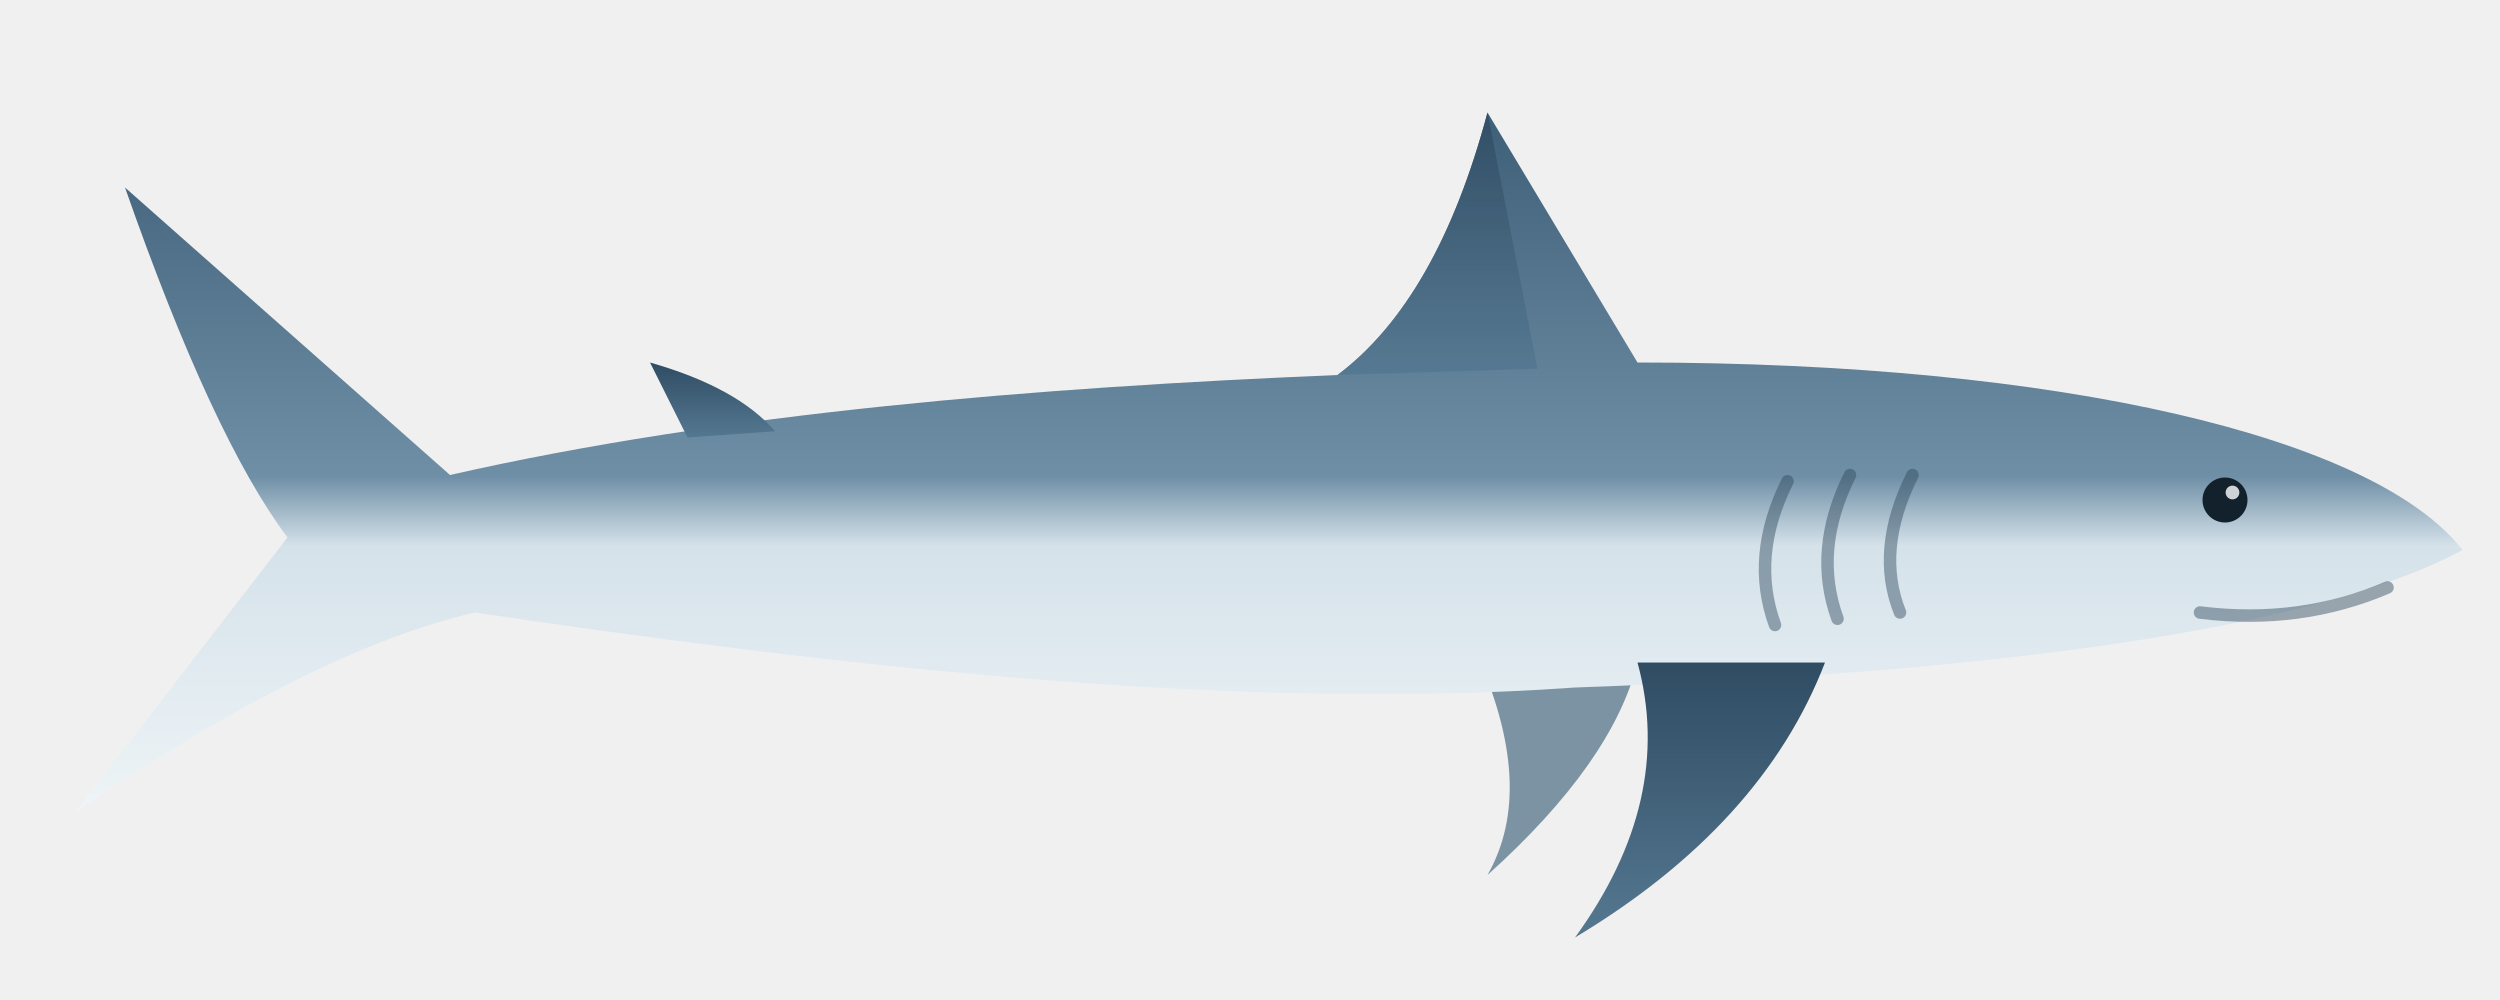
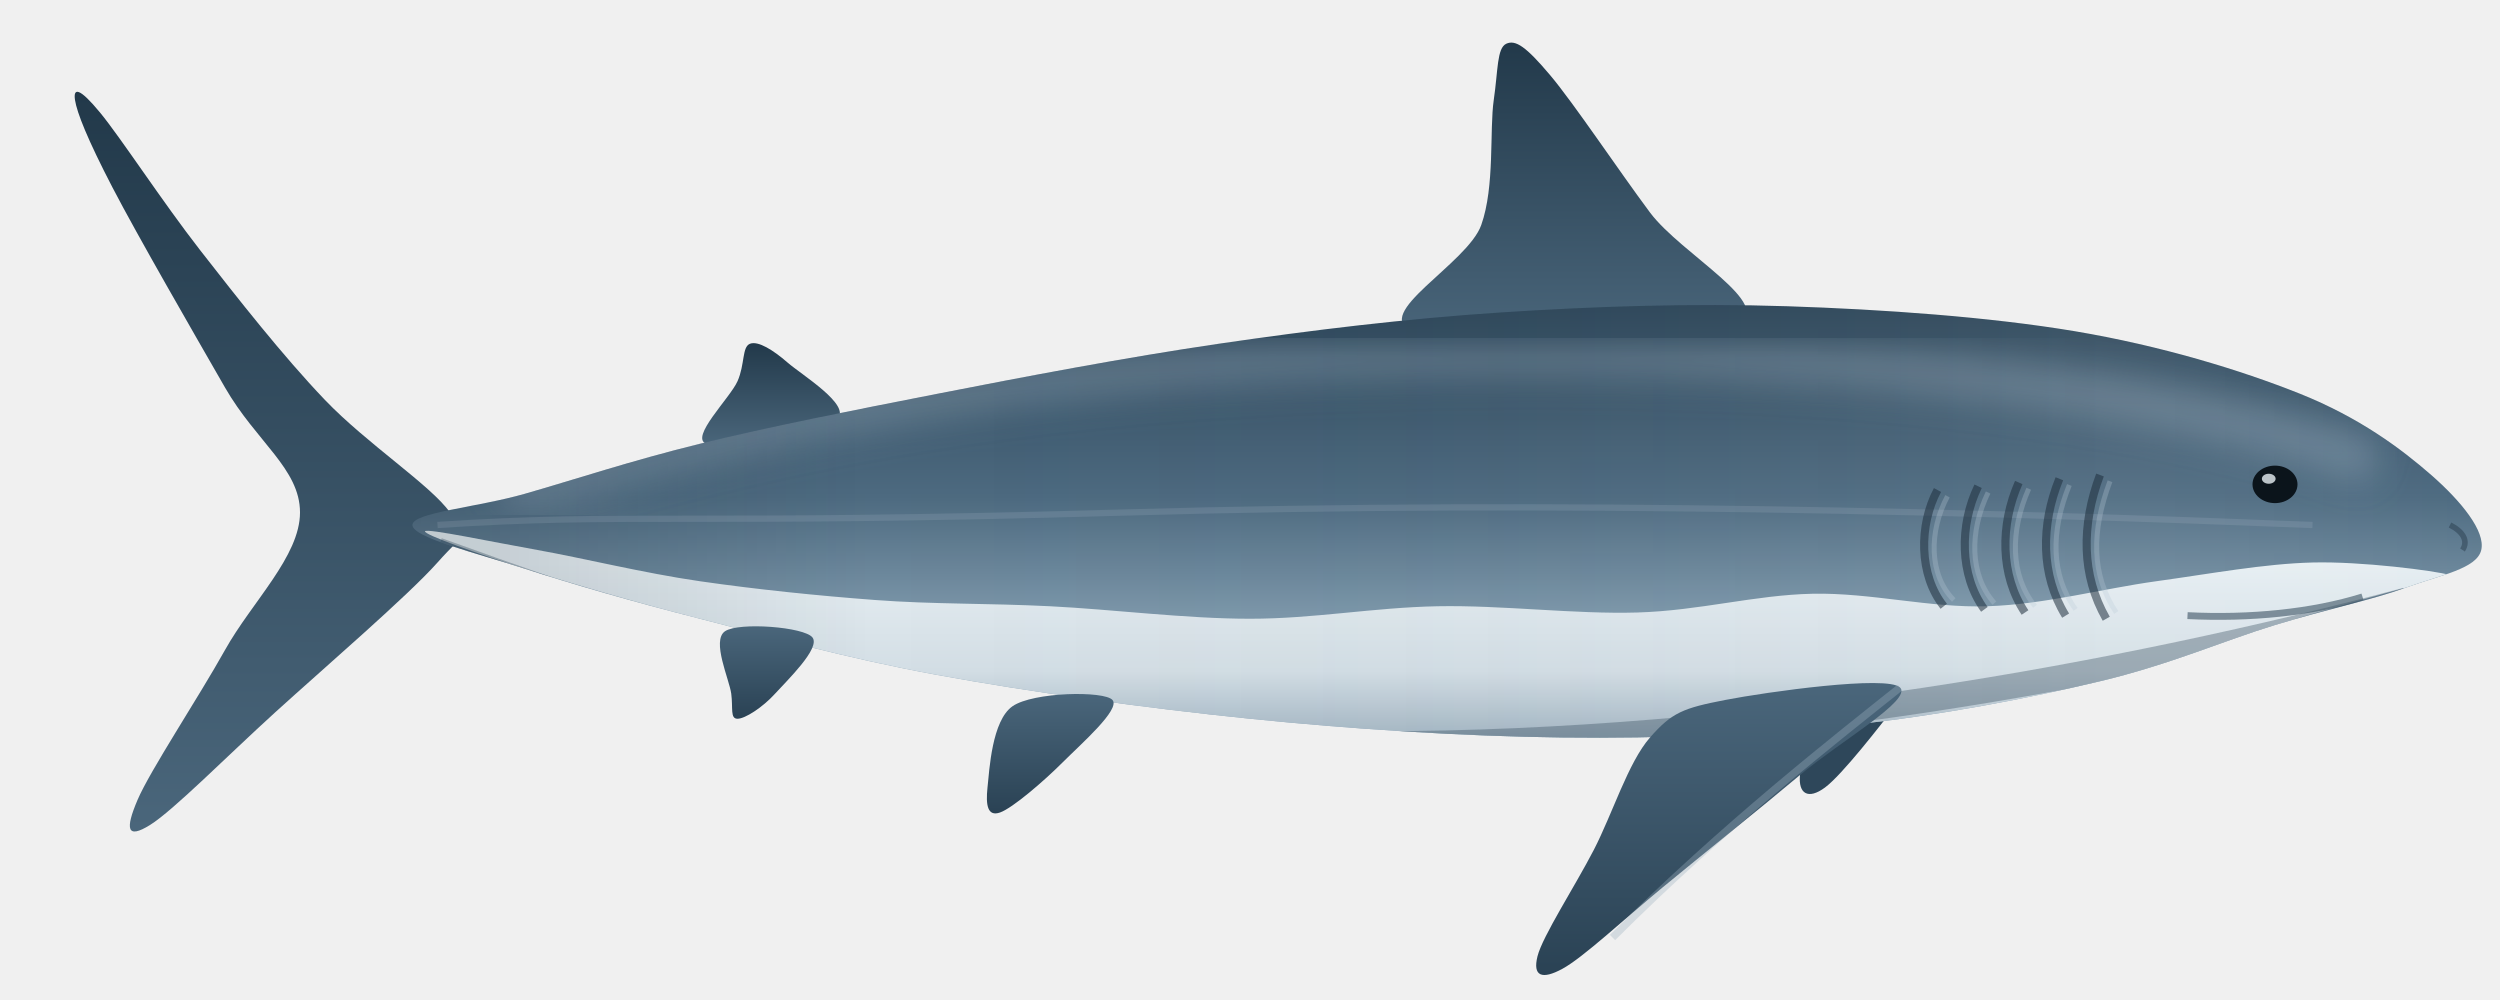
<svg xmlns="http://www.w3.org/2000/svg" viewBox="0 0 400 160" width="400" height="160">
  <defs>
-     <linearGradient id="skin" x1="0" y1="0" x2="0" y2="1">
-       <stop offset="0" stop-color="#3E5F78" />
-       <stop offset=".52" stop-color="#6F8FA6" />
-       <stop offset=".62" stop-color="#D5E2EA" />
-       <stop offset="1" stop-color="#EEF4F7" />
+     <linearGradient id="skin" gradientUnits="userSpaceOnUse" x1="0" y1="48" x2="0" y2="118">
+       <stop offset="0" stop-color="#2C4558" />
+       <stop offset=".45" stop-color="#4D6A80" />
+       <stop offset=".72" stop-color="#7C97AA" />
+       <stop offset="1" stop-color="#93ABBC" />
+     </linearGradient>
+     <linearGradient id="belly" gradientUnits="userSpaceOnUse" x1="0" y1="90" x2="0" y2="119">
+       <stop offset="0" stop-color="#E6EEF2" />
+       <stop offset=".6" stop-color="#D3DEE5" />
+       <stop offset="1" stop-color="#9FB2C0" />
    </linearGradient>
    <linearGradient id="fin" x1="0" y1="0" x2="0" y2="1">
-       <stop offset="0" stop-color="#2F4C63" />
-       <stop offset="1" stop-color="#557891" />
+       <stop offset="0" stop-color="#22394A" />
+       <stop offset="1" stop-color="#4A667B" />
    </linearGradient>
+     <linearGradient id="finlow" x1="0" y1="0" x2="0" y2="1">
+       <stop offset="0" stop-color="#4A667B" />
+       <stop offset="1" stop-color="#2A4254" />
+     </linearGradient>
+     <linearGradient id="length" x1="0" y1="0" x2="1" y2="0">
+       <stop offset="0" stop-color="#0F1E2A" stop-opacity=".35" />
+       <stop offset=".35" stop-color="#0F1E2A" stop-opacity="0" />
+       <stop offset=".85" stop-color="#FFFFFF" stop-opacity=".06" />
+       <stop offset="1" stop-color="#FFFFFF" stop-opacity="0" />
+     </linearGradient>
+     <filter id="soft">
+       <feGaussianBlur stdDeviation="3" />
+     </filter>
+     <filter id="caustic" x="0" y="0" width="100%" height="100%">
+       <feTurbulence type="turbulence" baseFrequency="0.07 0.16" numOctaves="2" seed="5" />
+       <feColorMatrix values="0 0 0 0 1  0 0 0 0 1  0 0 0 0 1  0 0 0 -2.4 1.25" />
+       <feGaussianBlur stdDeviation=".6" />
+     </filter>
+     <clipPath id="bodyclip">
+       <path d="M397.0 88.0 C397.7 85.0 393.8 80.2 389.0 76.0 C384.2 71.8 377.5 66.8 368.0 63.0 C358.5 59.2 345.7 55.3 332.0 53.0 C318.3 50.7 301.3 49.5 286.0 49.0 C270.7 48.5 255.2 49.0 240.0 50.0 C224.8 51.0 210.0 52.8 195.0 55.0 C180.0 57.2 163.8 60.3 150.0 63.0 C136.2 65.7 123.0 68.3 112.0 71.0 C101.0 73.7 91.7 76.8 84.0 79.0 C76.3 81.2 66.0 82.0 66.0 84.0 C66.0 86.0 76.3 88.5 84.0 91.0 C91.7 93.5 101.0 96.2 112.0 99.0 C123.0 101.8 135.3 105.3 150.0 108.0 C164.7 110.7 183.3 113.3 200.0 115.0 C216.7 116.7 234.0 117.8 250.0 118.0 C266.0 118.2 281.7 117.5 296.0 116.0 C310.3 114.5 324.7 111.7 336.0 109.0 C347.3 106.3 355.8 102.5 364.0 100.0 C372.2 97.5 379.5 96.0 385.0 94.0 C390.5 92.0 396.3 91.0 397.0 88.0 Z" />
+     </clipPath>
  </defs>
-   <path d="M236 104 Q 246 126, 238 140 Q 258 122, 262 106 Z" fill="#4A6B83" opacity=".7" />
-   <path fill="url(#skin)" d="M394 88 C 380 70, 330 58, 262 58 L 238 18 Q 230 48, 214 60 C 166 62, 116 66, 72 76 L 20 30 Q 34 70, 46 86 L 12 130 Q 50 104, 76 98 C 130 106, 196 114, 252 110 C 310 108, 368 102, 394 88 Z" />
-   <path d="M110 70 L 104 58 Q 118 62, 124 69 Z" fill="url(#fin)" />
-   <path d="M238 18 Q 230 48, 214 60 L 246 59 Z" fill="url(#fin)" opacity=".85" />
-   <path d="M262 106 Q 268 128, 252 150 Q 282 132, 292 106 Z" fill="url(#fin)" />
-   <g fill="none" stroke="#2D475C" stroke-opacity=".45" stroke-width="2" stroke-linecap="round">
-     <path d="M306 76 Q 300 88, 304 98" />
-     <path d="M296 76 Q 290 88, 294 99" />
-     <path d="M286 77 Q 280 89, 284 100" />
-     <path d="M352 98 Q 368 100, 382 94" />
+   <path d="M312.0 100.0 C313.7 100.7 307.3 107.7 304.0 112.0 C300.7 116.3 294.7 124.0 292.0 126.0 C289.3 128.0 287.7 127.0 288.0 124.0 C288.3 121.0 290.0 112.0 294.0 108.0 C298.0 104.0 310.3 99.3 312.0 100.0 Z" fill="#2E475A" />
+   <path d="M72.0 82.0 C69.0 77.7 58.7 71.0 52.0 64.0 C45.3 57.0 38.0 47.7 32.0 40.0 C26.0 32.3 19.3 22.0 16.0 18.0 C12.7 14.0 11.7 14.0 12.0 16.0 C12.3 18.0 14.0 22.3 18.0 30.0 C22.0 37.7 31.0 53.3 36.0 62.0 C41.0 70.7 48.0 75.0 48.0 82.0 C48.0 89.0 40.3 96.3 36.0 104.0 C31.7 111.7 24.0 123.3 22.0 128.0 C20.0 132.7 20.3 134.3 24.0 132.0 C27.7 129.7 36.3 121.0 44.0 114.0 C51.7 107.0 65.3 95.3 70.0 90.0 C74.7 84.7 75.0 86.3 72.0 82.0 Z" fill="url(#fin)" />
+   <path d="M278.0 52.0 C284.3 48.8 269.0 40.7 264.0 34.0 C259.0 27.3 251.8 16.5 248.0 12.0 C244.2 7.5 242.5 6.3 241.0 7.0 C239.5 7.7 239.7 11.2 239.0 16.0 C238.3 20.8 239.2 29.8 237.0 36.0 C234.8 42.2 219.2 50.3 226.0 53.0 C232.8 55.7 271.7 55.2 278.0 52.0 Z" fill="url(#fin)" />
+   <path d="M134.0 67.0 C136.2 64.8 128.3 60.0 126.0 58.0 C123.7 56.0 121.3 54.5 120.0 55.0 C118.7 55.5 119.2 58.3 118.0 61.0 C116.8 63.7 110.3 70.0 113.0 71.0 C115.7 72.0 131.8 69.2 134.0 67.0 Z" fill="url(#fin)" />
+   <path d="M397.0 88.0 C397.7 85.0 393.8 80.2 389.0 76.0 C384.2 71.8 377.5 66.8 368.0 63.0 C358.5 59.2 345.7 55.3 332.0 53.0 C318.3 50.7 301.3 49.5 286.0 49.0 C270.7 48.5 255.2 49.0 240.0 50.0 C224.8 51.0 210.0 52.8 195.0 55.0 C180.0 57.2 163.8 60.3 150.0 63.0 C136.2 65.7 123.0 68.3 112.0 71.0 C101.0 73.7 91.7 76.8 84.0 79.0 C76.3 81.2 66.0 82.0 66.0 84.0 C66.0 86.0 76.3 88.5 84.0 91.0 C91.7 93.5 101.0 96.2 112.0 99.0 C123.0 101.8 135.3 105.3 150.0 108.0 C164.7 110.7 183.3 113.3 200.0 115.0 C216.7 116.7 234.0 117.8 250.0 118.0 C266.0 118.2 281.7 117.5 296.0 116.0 C310.3 114.5 324.7 111.7 336.0 109.0 C347.3 106.3 355.8 102.5 364.0 100.0 C372.2 97.5 379.5 96.0 385.0 94.0 C390.5 92.0 396.3 91.0 397.0 88.0 Z" fill="url(#skin)" />
+   <g clip-path="url(#bodyclip)">
+     <path d="M392.0 92.0 C389.5 91.3 377.8 89.8 370.0 90.0 C362.2 90.2 353.7 91.8 345.0 93.0 C336.3 94.2 327.2 96.7 318.0 97.0 C308.8 97.3 299.3 94.8 290.0 95.0 C280.7 95.2 272.0 97.7 262.0 98.0 C252.0 98.3 240.3 96.8 230.0 97.0 C219.7 97.2 210.3 99.0 200.0 99.0 C189.7 99.0 178.0 97.5 168.0 97.0 C158.0 96.5 149.3 96.7 140.0 96.0 C130.7 95.3 121.0 94.3 112.0 93.0 C103.0 91.7 93.3 89.3 86.0 88.0 C78.7 86.7 68.3 84.5 68.0 85.0 C67.7 85.5 76.7 88.7 84.0 91.0 C91.3 93.3 101.0 96.2 112.0 99.0 C123.0 101.8 135.3 105.3 150.0 108.0 C164.7 110.7 183.3 113.3 200.0 115.0 C216.7 116.7 234.0 117.8 250.0 118.0 C266.0 118.2 281.7 117.5 296.0 116.0 C310.3 114.5 324.7 111.7 336.0 109.0 C347.3 106.3 355.8 102.5 364.0 100.0 C372.2 97.5 380.3 95.3 385.0 94.0 C389.7 92.7 394.5 92.7 392.0 92.0 Z" fill="url(#belly)" />
+     <path d="M380 74 C 340 60, 280 55, 220 57 S 120 67, 80 80" fill="none" stroke="#C6D8E6" stroke-opacity=".28" stroke-width="7" filter="url(#soft)" />
+     <rect width="400" height="160" fill="url(#length)" />
+     <path d="M370 84 C 320 82, 250 80, 180 82 S 100 82, 70 84" fill="none" stroke="#C8D5DE" stroke-opacity=".14" stroke-width="1" />
+     <path d="M385 96 C 340 108, 280 119, 220 119 S 120 106, 70 88" fill="none" stroke="#2F4556" stroke-opacity=".35" stroke-width="4" />
  </g>
-   <circle cx="356" cy="80" r="3.6" fill="#13212C" />
-   <circle cx="357.2" cy="78.8" r="1.1" fill="#fff" opacity=".8" />
+   <path d="M178.0 112.0 C179.3 113.5 173.0 119.0 170.0 122.0 C167.0 125.0 162.0 129.3 160.0 130.0 C158.0 130.7 157.7 128.8 158.0 126.0 C158.3 123.2 158.7 115.3 162.0 113.0 C165.3 110.7 176.7 110.5 178.0 112.0 Z" fill="url(#finlow)" />
+   <path d="M130.0 102.0 C131.3 103.7 126.0 108.8 124.0 111.0 C122.0 113.2 119.2 115.0 118.0 115.0 C116.8 115.0 117.3 113.3 117.0 111.0 C116.7 108.7 113.8 102.5 116.0 101.0 C118.2 99.5 128.7 100.3 130.0 102.0 Z" fill="url(#finlow)" />
+   <path d="M304.0 110.0 C306.0 112.0 294.3 118.7 288.0 124.0 C281.7 129.3 272.3 136.8 266.0 142.0 C259.7 147.2 253.3 153.2 250.0 155.0 C246.7 156.8 245.2 156.2 246.0 153.0 C246.8 149.8 252.0 141.8 255.0 136.0 C258.0 130.2 260.5 122.0 264.0 118.0 C267.5 114.0 269.3 113.3 276.0 112.0 C282.7 110.7 302.0 108.0 304.0 110.0 Z" fill="url(#finlow)" />
+   <path d="M304 110 C 294 118, 276 132, 258 150" fill="none" stroke="#9DB2C1" stroke-opacity=".35" stroke-width="1.2" />
+   <path d="M336.0 76.0 C 333.0 84.0, 333.0 92.0, 337.0 99.0" fill="none" stroke="#1D2F3C" stroke-opacity=".55" stroke-width="1.3" />
+   <path d="M337.6 77.0 C 334.6 85.0, 334.6 92.0, 338.6 98.0" fill="none" stroke="#B9CAD6" stroke-opacity=".3" stroke-width=".8" />
+   <path d="M329.5 76.6 C 326.5 84.0, 326.5 92.0, 330.5 98.5" fill="none" stroke="#1D2F3C" stroke-opacity=".55" stroke-width="1.3" />
+   <path d="M331.1 77.6 C 328.1 85.0, 328.1 92.0, 332.1 97.5" fill="none" stroke="#B9CAD6" stroke-opacity=".3" stroke-width=".8" />
+   <path d="M323.0 77.2 C 320.0 84.0, 320.0 92.0, 324.0 98.0" fill="none" stroke="#1D2F3C" stroke-opacity=".55" stroke-width="1.3" />
+   <path d="M324.6 78.2 C 321.6 85.0, 321.6 92.0, 325.6 97.0" fill="none" stroke="#B9CAD6" stroke-opacity=".3" stroke-width=".8" />
+   <path d="M316.5 77.8 C 313.5 84.0, 313.5 92.0, 317.5 97.5" fill="none" stroke="#1D2F3C" stroke-opacity=".55" stroke-width="1.3" />
+   <path d="M318.1 78.8 C 315.1 85.0, 315.1 92.0, 319.1 96.5" fill="none" stroke="#B9CAD6" stroke-opacity=".3" stroke-width=".8" />
+   <path d="M310.0 78.4 C 307.0 84.0, 307.0 92.0, 311.0 97.0" fill="none" stroke="#1D2F3C" stroke-opacity=".55" stroke-width="1.3" />
+   <path d="M311.6 79.4 C 308.6 85.0, 308.6 92.0, 312.6 96.0" fill="none" stroke="#B9CAD6" stroke-opacity=".3" stroke-width=".8" />
+   <ellipse cx="364" cy="77.5" rx="3.6" ry="3" fill="#0B141B" />
+   <ellipse cx="363" cy="76.6" rx="1.1" ry=".8" fill="#E8F0F5" opacity=".8" />
+   <path d="M378 95.5 C 370 98, 360 99, 350 98.5" fill="none" stroke="#3B5262" stroke-opacity=".6" stroke-width="1.1" />
+   <path d="M392 84 C 394 85, 395 86.5, 394 88" fill="none" stroke="#1D2F3C" stroke-opacity=".4" stroke-width=".9" />
</svg>
